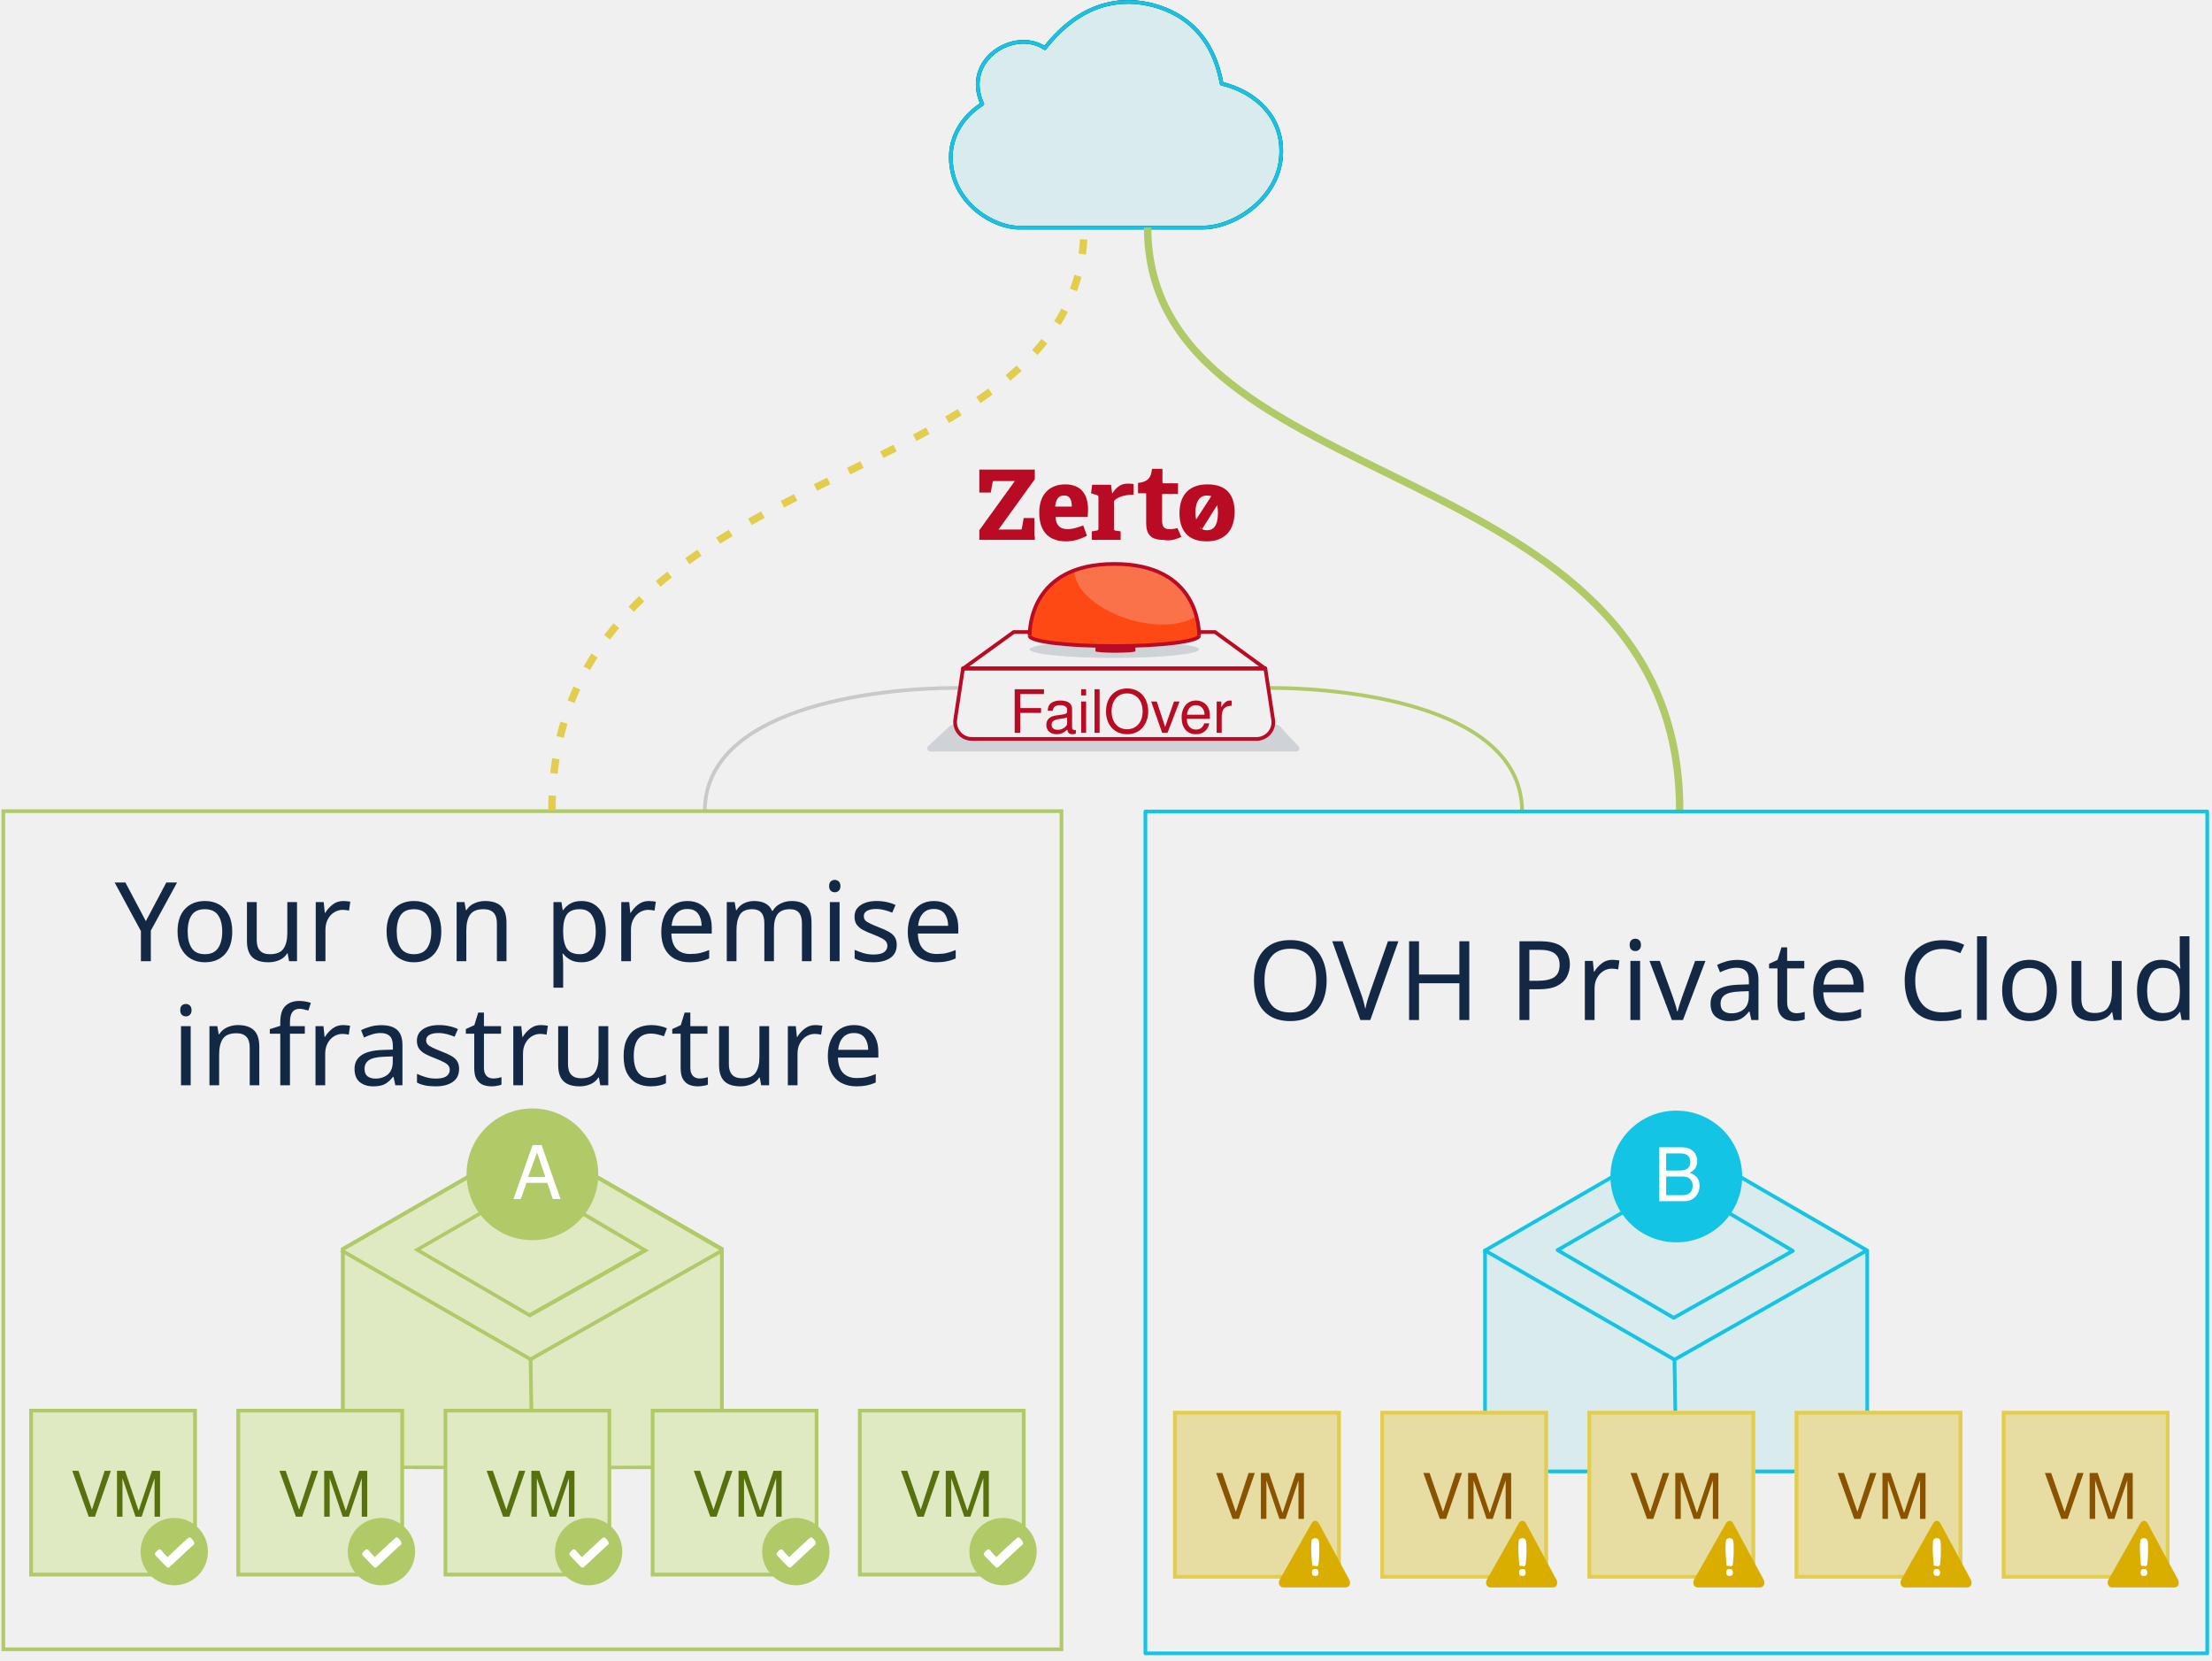
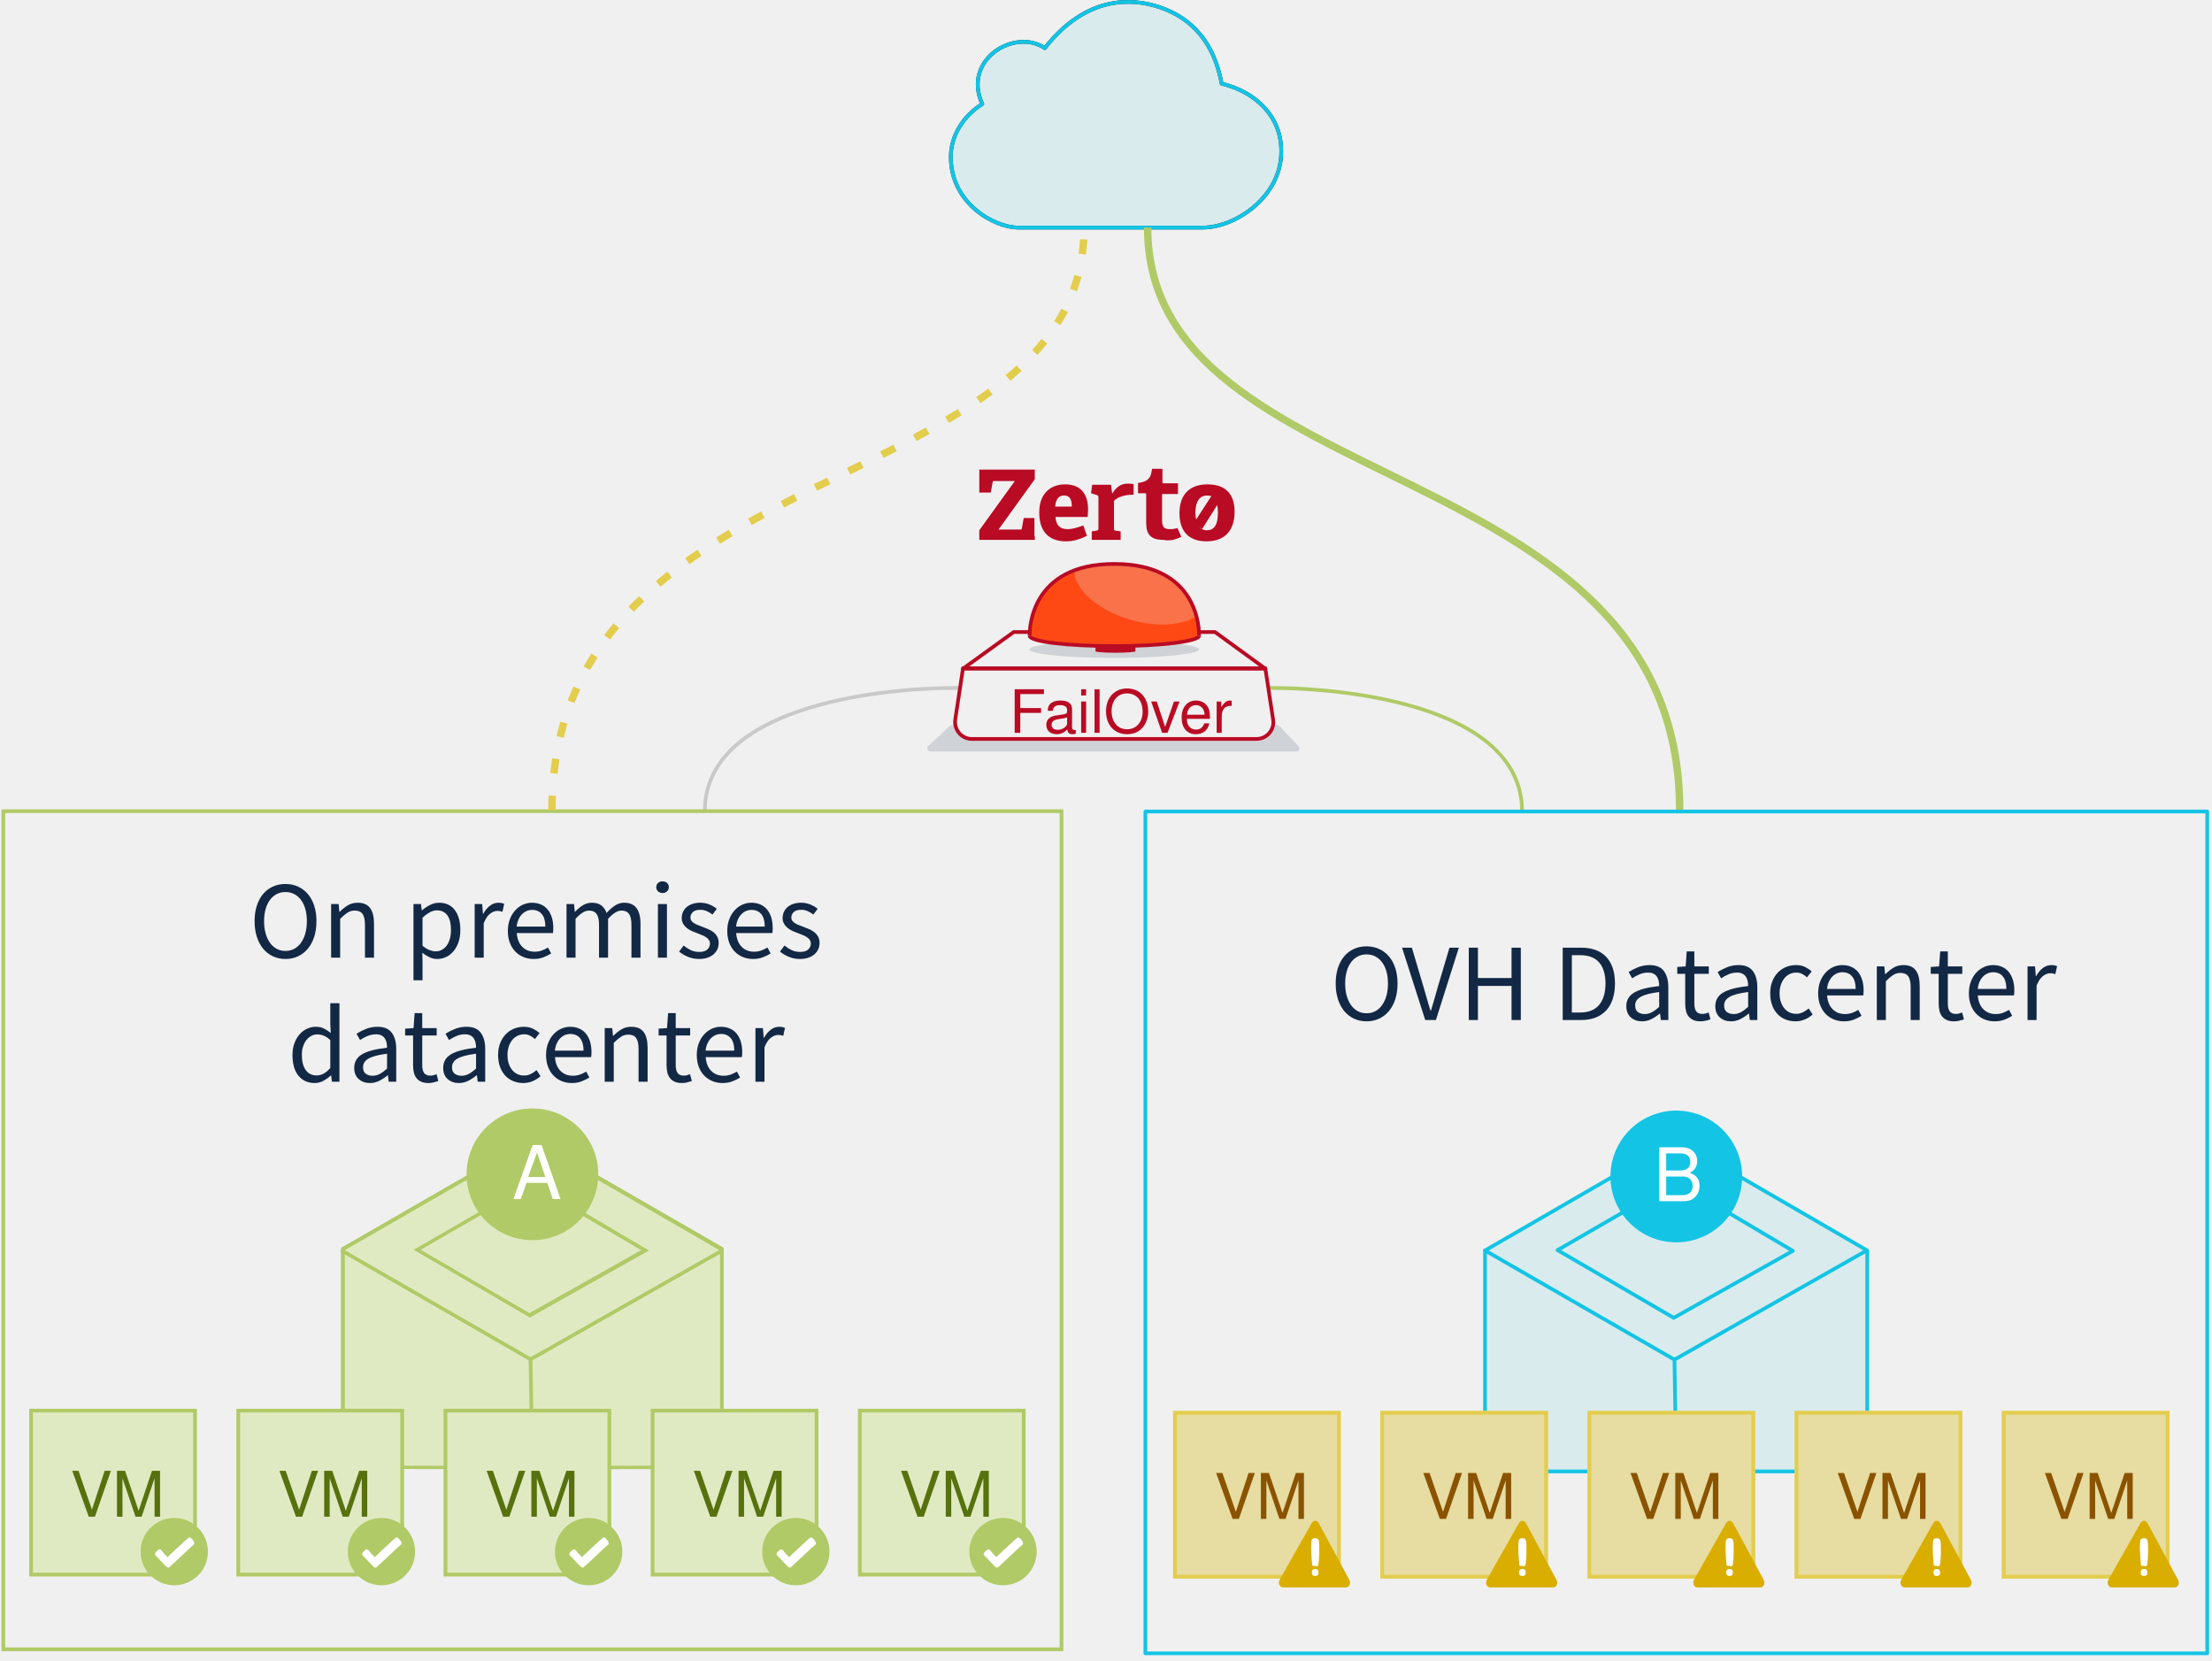
<svg xmlns="http://www.w3.org/2000/svg" width="321" height="241" viewBox="0 0 321 241">
  <g fill="none" fill-rule="evenodd">
    <path stroke="#C9C9C9" stroke-width=".537" d="M102.275 117.745c0-14.819 23.946-17.933 36.779-17.933" />
    <path stroke="#B0CA67" stroke-width=".537" d="M220.88 117.745c0-14.819-23.947-17.933-36.78-17.933" />
    <g transform="translate(134.544 67.651)">
      <path fill="#122844" d="M50.416 37.477h-.161c-.107 1.288-1.127 2.147-2.47 2.147H6.497c-1.289 0-2.363-.859-2.47-2.147-.376 0-.752.16-.967.429L.161 40.591c-.322.268-.107.805.322.805h53.1c.377 0 .591-.483.323-.752l-2.47-2.63c-.215-.376-.59-.537-1.02-.537z" opacity=".15" />
      <path stroke="#B90B24" stroke-linejoin="round" stroke-width=".537" d="M47.785 39.57H6.497c-1.504 0-2.631-1.342-2.416-2.845l1.127-7.41h43.866l1.127 7.41c.269 1.503-.912 2.845-2.416 2.845z" />
      <path stroke="#B90B24" stroke-linejoin="round" stroke-width=".537" d="M15.034 24.054h-2.47l-7.356 5.315h43.866l-7.302-5.315h-2.738" />
      <ellipse cx="27.168" cy="26.577" fill="#122844" opacity=".15" rx="12.295" ry="1.235" />
      <path fill="#FF4915" d="M39.463 24.59c0 .806-5.476 1.504-12.295 1.504s-12.296-.644-12.296-1.503c0-.86 0-10.417 12.296-10.417 12.295 0 12.295 9.611 12.295 10.417z" />
      <path fill="#E9EBE7" d="M27.168 14.174c-2.363 0-4.242.376-5.799.913-.107 2.685 3.329 5.799 8.161 7.195 3.866 1.127 7.57.805 9.557-.537-.913-3.06-3.543-7.57-11.92-7.57z" opacity=".25" />
      <path stroke="#B90B24" stroke-width=".537" d="M39.463 24.59c0 .806-5.476 1.504-12.295 1.504s-12.296-.644-12.296-1.503" />
      <path stroke="#B90B24" stroke-width=".537" d="M14.872 24.59c0-.805 0-10.416 12.296-10.416 12.295 0 12.295 9.558 12.295 10.417" />
      <path fill="#B90B24" d="M30.228 26.846c0 .107-1.288.214-2.9.214-1.61 0-2.898-.107-2.898-.214v-.752l5.744-.054c.054 0 .054.698.054.806z" />
      <path d="M4.51 31.57h45.315v7.517H4.51z" />
      <text fill="#B90B24" font-family="Helvetica" font-size="8.691">
        <tspan x="11.92" y="38.679">FailOver</tspan>
      </text>
      <g fill="#B90B24">
        <path fill-rule="nonzero" d="M19.866 4.242c.644 0 1.127.322 1.127 1.61h-2.416c.108-1.235.644-1.61 1.289-1.61m3.329 5.852l-.537-1.503c-1.02.375-1.665.537-2.255.537-1.235 0-1.718-.698-1.772-1.772h4.671c0-.322.054-.86.054-1.02 0-2.631-1.343-3.705-3.33-3.705-2.093 0-3.758 1.288-3.758 4.08 0 2.363 1.02 4.188 3.92 4.188 1.02 0 2.04-.322 3.007-.805M40.644 4.242c.215 0 .43.053.59.107l-2.2 3.383a6.037 6.037 0 0 1-.108-1.074c.054-1.772.752-2.416 1.718-2.416zm-.751 4.886c-.161-.054-.269-.162-.376-.323l.376.323zM42.2 6.71c0 1.88-.59 2.578-1.61 2.578-.269 0-.484-.054-.698-.161l2.201-3.49c.054.322.107.644.107 1.073zm2.416-.107c0-2.309-1.073-3.973-3.919-3.973-2.792 0-4.08 1.664-4.08 4.188 0 2.362 1.127 4.08 3.919 4.08 2.738 0 4.08-1.664 4.08-4.295z" />
        <path d="M36.886 10.255s-.537-1.289-.59-1.289c-.108.054-.27.054-.377.108h-.053c-.215.054-.43.054-.698.054-.806 0-1.074-.376-1.074-1.29V4.028h2.309V2.47h-2.148c-.107 0-.107-.054-.107-.161V.376h-1.504c-.053.322-.107.59-.16.805-.27.806-.86 1.128-1.88 1.235V3.92H31.678c.107 0 .107.054.107.162v4.134c0 1.718.698 2.47 2.524 2.47.912.214 1.879-.108 2.577-.43M15.57 10.148V7.517h-1.557l-.268 1.503c-.054.161-.054.161-.215.161h-3.168l5.262-7.302V.483H7.57v3.33h1.665l.268-1.504c.054-.161.054-.161.215-.161h3.007L7.57 9.288v1.397h8.054v-.537h-.054zM28.08 10.255V9.45l-.697-.108c-.108 0-.162-.053-.215-.053-.054-.054-.054-.108-.054-.215V5.047s.054-.107.215-.215c.322-.268 1.127-.698 2.523-.698h.108v-.376-1.181c-.322-.054-.645-.054-.913-.054-.966 0-1.664.591-2.148 1.396h-.053l-.161-1.234h-2.739l-.16 1.234.858.269c.161.054.215.161.215.322v4.51c0 .215-.054.269-.268.322l-.698.108v1.235h4.188v-.43z" />
      </g>
    </g>
-     <path d="M3.215 132.242h154.094v27.919H3.215z" />
    <path fill="#B0CA67" fill-rule="nonzero" d="M153.772 117.966V239.04H.752V117.966h153.02zm.537-.536H.215v122.147h154.094V117.43z" />
    <path fill="#E0EAC2" d="M49.772 212.913v-31.678l27.49-15.839 27.436 15.839v31.678h-27.49.054z" />
    <path fill="#B0CA67" fill-rule="nonzero" d="M77.262 165.718l27.221 15.732v31.194l-27.221.054-27.222-.054v-31.248l27.222-15.678zm0-.644l-27.759 16v32.054l27.759.053 27.758-.053v-32.054l-27.758-16z" />
    <path fill="#E0EAC2" d="M49.772 212.913v-31.678l27.49-15.839 27.436 15.839v31.678h-27.49.054z" />
    <path fill="#B0CA67" fill-rule="nonzero" d="M77.262 165.718l27.221 15.732v31.194l-27.221.054-27.222-.054v-31.248l27.222-15.678zm0-.644l-27.759 16v32.054l27.759.053 27.758-.053v-32.054l-27.758-16z" />
    <path fill="#E0EAC2" stroke="#B0CA67" stroke-width=".537" d="M77.262 213.45l-.269-16.215 27.705-15.732M49.503 181.396l27.49 15.839" />
    <g>
      <path fill="#E0EAC2" d="M60.564 181.342l16.644-9.61 16.43 9.718-16.752 9.396z" />
      <path fill="#B0CA67" fill-rule="nonzero" d="M77.154 172.054l15.893 9.342-16.215 9.127-15.785-9.18 16.107-9.29zm.054-.645l-17.181 9.933 16.859 9.826 17.288-9.718-16.966-10.04z" />
    </g>
    <g>
      <path fill="#E3CD4D" d="M4.241 204.41h24.322v24.322H4.241z" opacity=".4" />
      <path fill="#E0EAC2" d="M4.51 204.678h23.785v23.785H4.51z" />
      <path fill="#B0CA67" fill-rule="nonzero" d="M28.027 204.946v23.249H4.779v-23.249h23.248zm.537-.537H4.242v24.323h24.322v-24.323z" />
      <path d="M4.241 213.16h24.322v15.57H4.241z" />
      <text fill="#57710E" font-family="Helvetica" font-size="9.128" transform="translate(3.758 203.98)">
        <tspan x="6.444" y="16.089">VM</tspan>
      </text>
      <g transform="translate(20.403 220.087)">
        <circle cx="4.886" cy="5.047" r="4.886" fill="#B0CA67" />
        <path fill="#FFF" d="M7.678 3.49l-.322-.376c-.161-.161-.376-.161-.484 0l-.268.215c-.483.43-.966.913-1.45 1.342l-.966.913-.269.268c-.322-.322-.644-.644-.912-1.02-.161-.16-.376-.16-.484 0l-.053.054c-.108.107-.215.161-.269.268-.16.161-.16.376 0 .484l1.235 1.288.322.322c.161.161.376.161.484 0l1.503-1.396c.698-.644 1.342-1.288 2.04-1.879 0-.107 0-.322-.107-.483z" />
      </g>
      <g>
        <path fill="#E3CD4D" d="M34.309 204.41H58.63v24.322H34.309z" opacity=".4" />
        <path fill="#E0EAC2" d="M34.578 204.678h23.785v23.785H34.578z" />
        <path fill="#B0CA67" fill-rule="nonzero" d="M58.094 204.946v23.249H34.846v-23.249h23.248zm.537-.537H34.309v24.323H58.63v-24.323z" />
        <path d="M34.309 213.16H58.63v15.57H34.309z" />
        <text fill="#57710E" font-family="Helvetica" font-size="9.128" transform="translate(33.826 203.98)">
          <tspan x="6.444" y="16.089">VM</tspan>
        </text>
        <g transform="translate(50.47 220.087)">
          <circle cx="4.886" cy="5.047" r="4.886" fill="#B0CA67" />
          <path fill="#FFF" d="M7.678 3.49l-.322-.376c-.161-.161-.376-.161-.484 0l-.268.215c-.483.43-.966.913-1.45 1.342l-.966.913-.269.268c-.322-.322-.644-.644-.912-1.02-.161-.16-.376-.16-.484 0l-.053.054c-.108.107-.215.161-.269.268-.16.161-.16.376 0 .484l1.235 1.288.322.322c.161.161.376.161.484 0l1.503-1.396c.698-.644 1.342-1.288 2.04-1.879 0-.107 0-.322-.107-.483z" />
        </g>
      </g>
      <g>
        <path fill="#E3CD4D" d="M64.376 204.41h24.322v24.322H64.376z" opacity=".4" />
        <path fill="#E0EAC2" d="M64.645 204.678H88.43v23.785H64.645z" />
        <path fill="#B0CA67" fill-rule="nonzero" d="M88.161 204.946v23.249H64.913v-23.249H88.16zm.537-.537H64.376v24.323h24.322v-24.323z" />
        <path d="M64.376 213.16h24.322v15.57H64.376z" />
        <text fill="#57710E" font-family="Helvetica" font-size="9.128" transform="translate(63.893 203.98)">
          <tspan x="6.444" y="16.089">VM</tspan>
        </text>
        <g transform="translate(80.537 220.087)">
          <circle cx="4.886" cy="5.047" r="4.886" fill="#B0CA67" />
          <path fill="#FFF" d="M7.678 3.49l-.322-.376c-.161-.161-.376-.161-.484 0l-.268.215c-.483.43-.966.913-1.45 1.342l-.966.913-.269.268c-.322-.322-.644-.644-.912-1.02-.161-.16-.376-.16-.484 0l-.053.054c-.108.107-.215.161-.269.268-.16.161-.16.376 0 .484l1.235 1.288.322.322c.161.161.376.161.484 0l1.503-1.396c.698-.644 1.342-1.288 2.04-1.879 0-.107 0-.322-.107-.483z" />
        </g>
      </g>
      <g>
        <path fill="#E3CD4D" d="M94.443 204.41h24.322v24.322H94.443z" opacity=".4" />
        <path fill="#E0EAC2" d="M94.712 204.678h23.785v23.785H94.712z" />
        <path fill="#B0CA67" fill-rule="nonzero" d="M118.228 204.946v23.249H94.98v-23.249h23.248zm.537-.537H94.443v24.323h24.322v-24.323z" />
        <path d="M94.443 213.16h24.322v15.57H94.443z" />
        <text fill="#57710E" font-family="Helvetica" font-size="9.128" transform="translate(93.96 203.98)">
          <tspan x="6.444" y="16.089">VM</tspan>
        </text>
        <g transform="translate(110.604 220.087)">
          <circle cx="4.886" cy="5.047" r="4.886" fill="#B0CA67" />
          <path fill="#FFF" d="M7.678 3.49l-.322-.376c-.161-.161-.376-.161-.484 0l-.268.215c-.483.43-.966.913-1.45 1.342l-.966.913-.269.268c-.322-.322-.644-.644-.912-1.02-.161-.16-.376-.16-.484 0l-.053.054c-.108.107-.215.161-.269.268-.16.161-.16.376 0 .484l1.235 1.288.322.322c.161.161.376.161.484 0l1.503-1.396c.698-.644 1.342-1.288 2.04-1.879 0-.107 0-.322-.107-.483z" />
        </g>
      </g>
      <g>
        <path fill="#E3CD4D" d="M124.51 204.41h24.322v24.322H124.51z" opacity=".4" />
        <path fill="#E0EAC2" d="M124.779 204.678h23.785v23.785h-23.785z" />
        <path fill="#B0CA67" fill-rule="nonzero" d="M148.295 204.946v23.249h-23.248v-23.249h23.248zm.537-.537H124.51v24.323h24.322v-24.323z" />
        <path d="M124.51 213.16h24.322v15.57H124.51z" />
        <text fill="#57710E" font-family="Helvetica" font-size="9.128" transform="translate(124.027 203.98)">
          <tspan x="6.444" y="16.089">VM</tspan>
        </text>
        <g transform="translate(140.671 220.087)">
          <circle cx="4.886" cy="5.047" r="4.886" fill="#B0CA67" />
          <path fill="#FFF" d="M7.678 3.49l-.322-.376c-.161-.161-.376-.161-.484 0l-.268.215c-.483.43-.966.913-1.45 1.342l-.966.913-.269.268c-.322-.322-.644-.644-.912-1.02-.161-.16-.376-.16-.484 0l-.053.054c-.108.107-.215.161-.269.268-.16.161-.16.376 0 .484l1.235 1.288.322.322c.161.161.376.161.484 0l1.503-1.396c.698-.644 1.342-1.288 2.04-1.879 0-.107 0-.322-.107-.483z" />
        </g>
      </g>
    </g>
    <g transform="translate(67.651 160.456)">
      <circle cx="9.611" cy="9.933" r="9.557" fill="#B0CA67" />
      <path d="M.054 6.121h19.06V19.49H.054z" />
      <text fill="#FFF" font-family="Helvetica" font-size="10.738">
        <tspan x="6.674" y="13.517">A</tspan>
      </text>
    </g>
-     <text fill="#122844" font-family="SourceSansPro-Regular, Source Sans Pro" font-size="16" transform="translate(0 117)">
-       <tspan x="16.635" y="22.465">Your on premise </tspan>
-       <tspan x="24.907" y="40.465">infrastructure</tspan>
-     </text>
-     <path d="M.215 131.926h154.094v27.919H.215z" />
+     <path fill="#122844" fill-rule="nonzero" d="M41.427 139.145a4.246 4.246 0 0 1-1.816-.384 4.044 4.044 0 0 1-1.416-1.096c-.395-.475-.702-1.05-.92-1.728-.22-.677-.328-1.437-.328-2.28 0-.843.109-1.597.328-2.264.218-.667.525-1.232.92-1.696a3.956 3.956 0 0 1 1.416-1.064 4.403 4.403 0 0 1 1.816-.368c.66 0 1.266.125 1.816.376.549.25 1.024.608 1.424 1.072.4.464.709 1.03.928 1.696.218.667.328 1.416.328 2.248 0 .843-.11 1.603-.328 2.28-.22.677-.528 1.253-.928 1.728-.4.475-.875.84-1.424 1.096a4.246 4.246 0 0 1-1.816.384zm0-1.168c.469 0 .893-.101 1.272-.304.378-.203.704-.493.976-.872a4.33 4.33 0 0 0 .632-1.36c.149-.528.224-1.123.224-1.784 0-.65-.075-1.237-.224-1.76a4.041 4.041 0 0 0-.632-1.328 2.872 2.872 0 0 0-.976-.84 2.71 2.71 0 0 0-1.272-.296c-.47 0-.894.099-1.272.296a2.872 2.872 0 0 0-.976.84 4.041 4.041 0 0 0-.632 1.328 6.404 6.404 0 0 0-.224 1.76c0 .661.074 1.256.224 1.784.149.528.36.981.632 1.36.272.379.597.67.976.872.378.203.802.304 1.272.304zm6.624.976v-7.776h1.088l.112 1.12h.048a6.335 6.335 0 0 1 1.176-.936c.41-.25.888-.376 1.432-.376.82 0 1.42.256 1.8.768.378.512.568 1.27.568 2.272v4.928h-1.312v-4.752c0-.736-.118-1.267-.352-1.592-.235-.325-.608-.488-1.12-.488-.406 0-.763.101-1.072.304-.31.203-.662.501-1.056.896v5.632H48.05zm11.952 3.28v-11.056h1.088l.112.896h.048a5.916 5.916 0 0 1 1.16-.768c.42-.213.86-.32 1.32-.32.5 0 .944.093 1.328.28.384.187.704.453.96.8.256.347.45.763.584 1.248.133.485.2 1.032.2 1.64 0 .661-.091 1.25-.272 1.768a4.099 4.099 0 0 1-.736 1.32c-.31.363-.667.637-1.072.824-.406.187-.832.28-1.28.28-.363 0-.723-.08-1.08-.24a5.468 5.468 0 0 1-1.08-.656l.032 1.36v2.624h-1.312zm3.216-4.192c.32 0 .616-.072.888-.216.272-.144.506-.347.704-.608.197-.261.352-.584.464-.968.112-.384.168-.816.168-1.296a5.64 5.64 0 0 0-.112-1.168 2.61 2.61 0 0 0-.36-.904 1.725 1.725 0 0 0-.64-.584c-.262-.139-.574-.208-.936-.208-.331 0-.664.09-1 .272a5.848 5.848 0 0 0-1.08.784v4.08c.352.299.693.51 1.024.632.33.123.624.184.88.184zm5.664.912v-7.776h1.088l.112 1.408h.048c.266-.49.589-.88.968-1.168a2.004 2.004 0 0 1 1.24-.432c.309 0 .586.053.832.16l-.256 1.152a2.959 2.959 0 0 0-.352-.096 2.089 2.089 0 0 0-.4-.032c-.331 0-.675.133-1.032.4-.358.267-.67.73-.936 1.392v4.992h-1.312zm8.544.192c-.523 0-1.011-.093-1.464-.28a3.47 3.47 0 0 1-1.184-.8c-.336-.347-.6-.77-.792-1.272-.192-.501-.288-1.072-.288-1.712 0-.64.098-1.213.296-1.72.197-.507.458-.936.784-1.288a3.402 3.402 0 0 1 1.112-.808c.416-.187.848-.28 1.296-.28.49 0 .93.085 1.32.256.389.17.714.416.976.736.26.32.46.704.6 1.152.138.448.208.95.208 1.504 0 .139-.003.275-.008.408a1.971 1.971 0 0 1-.04.344h-5.248c.053.832.312 1.49.776 1.976.464.485 1.069.728 1.816.728.373 0 .717-.056 1.032-.168.314-.112.616-.259.904-.44l.464.864c-.342.213-.72.4-1.136.56-.416.16-.891.24-1.424.24zm-2.448-4.704h4.16c0-.79-.168-1.39-.504-1.8-.336-.41-.808-.616-1.416-.616-.278 0-.542.053-.792.16-.251.107-.478.264-.68.472-.203.208-.371.461-.504.76-.134.299-.222.64-.264 1.024zm7.232 4.512v-7.776h1.088l.112 1.12h.048a5.373 5.373 0 0 1 1.112-.936c.4-.25.834-.376 1.304-.376.597 0 1.064.13 1.4.392.336.261.584.627.744 1.096a6.563 6.563 0 0 1 1.224-1.08c.41-.272.856-.408 1.336-.408.8 0 1.394.256 1.784.768.389.512.584 1.27.584 2.272v4.928h-1.312v-4.752c0-.736-.118-1.267-.352-1.592-.235-.325-.598-.488-1.088-.488-.587 0-1.238.4-1.952 1.2v5.632H86.93v-4.752c0-.736-.118-1.267-.352-1.592-.235-.325-.603-.488-1.104-.488-.587 0-1.238.4-1.952 1.2v5.632H82.21zm13.264 0v-7.776h1.312v7.776h-1.312zm.672-9.376a.928.928 0 0 1-.648-.24.786.786 0 0 1-.264-.608.78.78 0 0 1 .264-.616.947.947 0 0 1 .648-.232c.256 0 .472.077.648.232a.78.78 0 0 1 .264.616.786.786 0 0 1-.264.608.928.928 0 0 1-.648.24zm5.296 9.568a4.186 4.186 0 0 1-1.584-.304 4.941 4.941 0 0 1-1.312-.768l.656-.88c.34.277.69.501 1.048.672.357.17.77.256 1.24.256.512 0 .896-.117 1.152-.352.256-.235.384-.523.384-.864a.885.885 0 0 0-.16-.528 1.591 1.591 0 0 0-.408-.392 2.989 2.989 0 0 0-.568-.296l-.64-.256a10.75 10.75 0 0 1-.832-.328 3.323 3.323 0 0 1-.744-.448 2.266 2.266 0 0 1-.536-.616 1.638 1.638 0 0 1-.208-.848c0-.31.06-.6.184-.872.122-.272.298-.507.528-.704.229-.197.509-.352.84-.464a3.48 3.48 0 0 1 1.12-.168c.49 0 .94.085 1.352.256.41.17.765.379 1.064.624l-.624.832a4.18 4.18 0 0 0-.832-.496 2.298 2.298 0 0 0-.944-.192c-.491 0-.851.112-1.08.336-.23.224-.344.485-.344.784 0 .181.048.339.144.472.096.133.224.25.384.352.16.101.344.192.552.272l.648.248c.277.107.557.219.84.336.282.117.536.264.76.44.224.176.408.392.552.648.144.256.216.565.216.928 0 .32-.062.619-.184.896a2.133 2.133 0 0 1-.544.736c-.24.213-.54.381-.896.504a3.761 3.761 0 0 1-1.224.184zm7.824 0c-.523 0-1.011-.093-1.464-.28a3.47 3.47 0 0 1-1.184-.8c-.336-.347-.6-.77-.792-1.272-.192-.501-.288-1.072-.288-1.712 0-.64.098-1.213.296-1.72.197-.507.458-.936.784-1.288a3.402 3.402 0 0 1 1.112-.808c.416-.187.848-.28 1.296-.28.49 0 .93.085 1.32.256.389.17.714.416.976.736.26.32.46.704.6 1.152.138.448.208.95.208 1.504 0 .139-.003.275-.008.408a1.97 1.97 0 0 1-.04.344h-5.248c.053.832.312 1.49.776 1.976.464.485 1.069.728 1.816.728.373 0 .717-.056 1.032-.168.314-.112.616-.259.904-.44l.464.864c-.342.213-.72.4-1.136.56-.416.16-.891.24-1.424.24zm-2.448-4.704h4.16c0-.79-.168-1.39-.504-1.8-.336-.41-.808-.616-1.416-.616-.278 0-.542.053-.792.16-.251.107-.478.264-.68.472-.203.208-.371.461-.504.76-.134.299-.222.64-.264 1.024zm9.264 4.704a4.186 4.186 0 0 1-1.584-.304 4.941 4.941 0 0 1-1.312-.768l.656-.88c.34.277.69.501 1.048.672.357.17.77.256 1.24.256.512 0 .896-.117 1.152-.352.256-.235.384-.523.384-.864a.885.885 0 0 0-.16-.528 1.591 1.591 0 0 0-.408-.392 2.989 2.989 0 0 0-.568-.296l-.64-.256a10.75 10.75 0 0 1-.832-.328 3.323 3.323 0 0 1-.744-.448 2.267 2.267 0 0 1-.536-.616 1.638 1.638 0 0 1-.208-.848c0-.31.06-.6.184-.872.122-.272.298-.507.528-.704.229-.197.509-.352.84-.464a3.48 3.48 0 0 1 1.12-.168c.49 0 .94.085 1.352.256.41.17.765.379 1.064.624l-.624.832a4.18 4.18 0 0 0-.832-.496 2.298 2.298 0 0 0-.944-.192c-.491 0-.851.112-1.08.336-.23.224-.344.485-.344.784 0 .181.048.339.144.472.096.133.224.25.384.352.16.101.344.192.552.272l.648.248c.277.107.557.219.84.336.282.117.536.264.76.44.224.176.408.392.552.648.144.256.216.565.216.928 0 .32-.062.619-.184.896a2.133 2.133 0 0 1-.544.736c-.24.213-.54.381-.896.504a3.761 3.761 0 0 1-1.224.184zm-70.424 18c-.982 0-1.763-.352-2.344-1.056-.582-.704-.872-1.707-.872-3.008 0-.63.093-1.197.28-1.704.186-.507.434-.936.744-1.288.309-.352.666-.624 1.072-.816a2.954 2.954 0 0 1 1.28-.288c.448 0 .837.08 1.168.24.33.16.666.379 1.008.656l-.064-1.328v-2.992h1.328v11.392H48.17l-.112-.912h-.048c-.31.299-.664.557-1.064.776-.4.219-.83.328-1.288.328zm.288-1.104c.362 0 .704-.088 1.024-.264.32-.176.64-.445.96-.808v-4.064c-.331-.299-.648-.51-.952-.632a2.48 2.48 0 0 0-.936-.184c-.31 0-.6.072-.872.216a2.2 2.2 0 0 0-.712.608 3.038 3.038 0 0 0-.48.936 3.938 3.938 0 0 0-.176 1.216c0 .939.186 1.67.56 2.192.373.523.9.784 1.584.784zm7.728 1.104c-.651 0-1.192-.192-1.624-.576-.432-.384-.648-.928-.648-1.632 0-.853.378-1.507 1.136-1.96.757-.453 1.968-.77 3.632-.952 0-.245-.024-.485-.072-.72a1.801 1.801 0 0 0-.248-.624 1.303 1.303 0 0 0-.488-.44c-.208-.112-.472-.168-.792-.168-.448 0-.87.085-1.264.256-.395.17-.747.363-1.056.576l-.512-.912a8.49 8.49 0 0 1 1.328-.68 4.434 4.434 0 0 1 1.728-.328c.949 0 1.637.29 2.064.872.426.581.64 1.357.64 2.328v4.768H56.41l-.112-.928h-.048a6.58 6.58 0 0 1-1.2.792 2.974 2.974 0 0 1-1.376.328zm.384-1.056c.373 0 .725-.088 1.056-.264.33-.176.682-.435 1.056-.776v-2.16c-.651.085-1.198.187-1.64.304-.443.117-.8.256-1.072.416-.272.16-.47.344-.592.552a1.315 1.315 0 0 0-.184.68c0 .448.133.768.4.96.266.192.592.288.976.288zm8.112 1.056c-.416 0-.766-.064-1.048-.192a1.802 1.802 0 0 1-.688-.528 2.057 2.057 0 0 1-.376-.816 4.649 4.649 0 0 1-.112-1.056v-4.304h-1.152v-.992l1.216-.08.16-2.176h1.104v2.176h2.096v1.072h-2.096v4.32c0 .48.088.85.264 1.112.176.261.488.392.936.392.138 0 .288-.021.448-.064.16-.043.304-.09.432-.144l.256.992a6.802 6.802 0 0 1-.696.2c-.251.059-.5.088-.744.088zm4.416 0c-.651 0-1.192-.192-1.624-.576-.432-.384-.648-.928-.648-1.632 0-.853.378-1.507 1.136-1.96.757-.453 1.968-.77 3.632-.952 0-.245-.024-.485-.072-.72a1.801 1.801 0 0 0-.248-.624 1.303 1.303 0 0 0-.488-.44c-.208-.112-.472-.168-.792-.168-.448 0-.87.085-1.264.256-.395.17-.747.363-1.056.576l-.512-.912a8.49 8.49 0 0 1 1.328-.68 4.434 4.434 0 0 1 1.728-.328c.949 0 1.637.29 2.064.872.426.581.64 1.357.64 2.328v4.768h-1.088l-.112-.928h-.048a6.58 6.58 0 0 1-1.2.792 2.974 2.974 0 0 1-1.376.328zm.384-1.056c.373 0 .725-.088 1.056-.264.33-.176.682-.435 1.056-.776v-2.16c-.651.085-1.198.187-1.64.304-.443.117-.8.256-1.072.416-.272.16-.47.344-.592.552a1.315 1.315 0 0 0-.184.68c0 .448.133.768.4.96.266.192.592.288.976.288zm8.96 1.056c-.512 0-.992-.09-1.44-.272a3.235 3.235 0 0 1-1.16-.792 3.725 3.725 0 0 1-.768-1.28c-.187-.507-.28-1.08-.28-1.72 0-.65.1-1.23.304-1.736a3.91 3.91 0 0 1 .816-1.288 3.404 3.404 0 0 1 1.192-.8 3.82 3.82 0 0 1 1.432-.272c.512 0 .949.09 1.312.272.362.181.682.395.96.64l-.672.864a3.294 3.294 0 0 0-.712-.496 1.82 1.82 0 0 0-.84-.192c-.352 0-.678.072-.976.216-.3.144-.555.35-.768.616a3.053 3.053 0 0 0-.504.952 3.854 3.854 0 0 0-.184 1.224c0 .448.058.853.176 1.216.117.363.28.675.488.936.208.261.46.464.76.608.298.144.624.216.976.216.362 0 .696-.077 1-.232.304-.155.578-.339.824-.552l.576.88c-.352.31-.742.552-1.168.728a3.49 3.49 0 0 1-1.344.264zm7.04 0c-.523 0-1.011-.093-1.464-.28a3.47 3.47 0 0 1-1.184-.8c-.336-.347-.6-.77-.792-1.272-.192-.501-.288-1.072-.288-1.712 0-.64.098-1.213.296-1.72.197-.507.458-.936.784-1.288a3.402 3.402 0 0 1 1.112-.808c.416-.187.848-.28 1.296-.28.49 0 .93.085 1.32.256.389.17.714.416.976.736.26.32.46.704.6 1.152.138.448.208.95.208 1.504 0 .139-.003.275-.008.408a1.971 1.971 0 0 1-.04.344h-5.248c.053.832.312 1.49.776 1.976.464.485 1.069.728 1.816.728.373 0 .717-.056 1.032-.168.314-.112.616-.259.904-.44l.464.864c-.342.213-.72.4-1.136.56-.416.16-.891.24-1.424.24zm-2.448-4.704h4.16c0-.79-.168-1.39-.504-1.8-.336-.41-.808-.616-1.416-.616-.278 0-.542.053-.792.16-.251.107-.478.264-.68.472-.203.208-.371.461-.504.76-.134.299-.222.64-.264 1.024zm7.232 4.512v-7.776h1.088l.112 1.12h.048a6.335 6.335 0 0 1 1.176-.936c.41-.25.888-.376 1.432-.376.82 0 1.42.256 1.8.768.378.512.568 1.27.568 2.272v4.928h-1.312v-4.752c0-.736-.118-1.267-.352-1.592-.235-.325-.608-.488-1.12-.488-.406 0-.763.101-1.072.304-.31.203-.662.501-1.056.896v5.632h-1.312zm11.2.192c-.416 0-.766-.064-1.048-.192a1.802 1.802 0 0 1-.688-.528 2.057 2.057 0 0 1-.376-.816 4.649 4.649 0 0 1-.112-1.056v-4.304h-1.152v-.992l1.216-.08.16-2.176h1.104v2.176h2.096v1.072h-2.096v4.32c0 .48.088.85.264 1.112.176.261.488.392.936.392.138 0 .288-.021.448-.064.16-.043.304-.09.432-.144l.256.992a6.802 6.802 0 0 1-.696.2c-.251.059-.5.088-.744.088zm5.888 0c-.523 0-1.011-.093-1.464-.28a3.47 3.47 0 0 1-1.184-.8c-.336-.347-.6-.77-.792-1.272-.192-.501-.288-1.072-.288-1.712 0-.64.098-1.213.296-1.72.197-.507.458-.936.784-1.288a3.402 3.402 0 0 1 1.112-.808c.416-.187.848-.28 1.296-.28.49 0 .93.085 1.32.256.389.17.714.416.976.736.26.32.46.704.6 1.152.138.448.208.95.208 1.504 0 .139-.003.275-.008.408a1.97 1.97 0 0 1-.04.344h-5.248c.053.832.312 1.49.776 1.976.464.485 1.069.728 1.816.728.373 0 .717-.056 1.032-.168.314-.112.616-.259.904-.44l.464.864c-.342.213-.72.4-1.136.56-.416.16-.891.24-1.424.24zm-2.448-4.704h4.16c0-.79-.168-1.39-.504-1.8-.336-.41-.808-.616-1.416-.616-.278 0-.542.053-.792.16-.251.107-.478.264-.68.472-.203.208-.371.461-.504.76-.134.299-.222.64-.264 1.024zm7.232 4.512v-7.776h1.088l.112 1.408h.048c.266-.49.589-.88.968-1.168a2.004 2.004 0 0 1 1.24-.432c.309 0 .586.053.832.16l-.256 1.152a2.959 2.959 0 0 0-.352-.096 2.089 2.089 0 0 0-.4-.032c-.331 0-.675.133-1.032.4-.358.267-.67.73-.936 1.392v4.992h-1.312z" />
    <g>
      <g opacity=".1">
        <path fill="#13C4E4" d="M185.926 22.067c0 6.443-6.604 10.953-11.382 10.953h-26.792c-3.383 0-9.772-3.436-9.772-10.255 0-3.06 1.772-5.906 4.564-7.678-2.953-6.443 4.724-11.06 9.073-8.107C156.933.215 162.84-.483 167.51.805c4.403 1.235 8.483 4.35 9.772 11.33 5.1 1.234 8.752 4.939 8.644 9.932z" />
        <path stroke="#122844" stroke-linecap="round" stroke-linejoin="round" stroke-width=".537" d="M185.926 22.067c0 6.443-6.604 10.953-11.382 10.953h-26.792c-3.383 0-9.772-3.436-9.772-10.255 0-3.06 1.772-5.906 4.564-7.678-2.953-6.443 4.724-11.06 9.073-8.107C156.933.215 162.84-.483 167.51.805c4.403 1.235 8.483 4.35 9.772 11.33 5.1 1.234 8.752 4.939 8.644 9.932z" />
      </g>
      <g stroke-linecap="round" stroke-linejoin="round" stroke-width=".537">
        <path stroke="#122844" d="M185.926 22.067c0 6.443-6.604 10.953-11.382 10.953h-26.792c-3.383 0-9.772-3.436-9.772-10.255 0-3.06 1.772-5.906 4.564-7.678-2.953-6.443 4.724-11.06 9.073-8.107C156.933.215 162.84-.483 167.51.805c4.403 1.235 8.483 4.35 9.772 11.33 5.1 1.234 8.752 4.939 8.644 9.932z" />
        <path stroke="#13C4E4" d="M185.926 22.067c0 6.443-6.604 10.953-11.382 10.953h-26.792c-3.383 0-9.772-3.436-9.772-10.255 0-3.06 1.772-5.906 4.564-7.678-2.953-6.443 4.724-11.06 9.073-8.107C156.933.215 162.84-.483 167.51.805c4.403 1.235 8.483 4.35 9.772 11.33 5.1 1.234 8.752 4.939 8.644 9.932z" />
      </g>
    </g>
    <path stroke="#E3CD4D" stroke-dasharray="2.148,3.221" stroke-width="1.074" d="M80.1 117.584c0-52.564 77.209-44.671 77.209-84.564" />
    <path stroke="#B0CA67" stroke-width="1.074" d="M243.752 117.584c0-52.564-77.208-44.671-77.208-84.564" />
    <g>
      <path fill="#13C4E4" d="M243.262 213.497h-27.759v-32.054l27.759-16.054 27.704 16.054v32.054z" opacity=".1" />
      <path stroke="#13C4E4" stroke-linecap="round" stroke-linejoin="round" stroke-width=".537" d="M243.262 213.497h-27.759v-32.054l27.759-16.054 27.704 16.054v32.054z" />
      <path stroke="#13C4E4" stroke-linecap="round" stroke-linejoin="round" stroke-width=".537" d="M243.262 213.497l-.269-16.215 27.705-15.732M215.503 181.443l27.49 15.839M243.208 171.456l-17.181 9.933 16.859 9.826 17.288-9.718z" />
      <path stroke="#13C4E4" stroke-linecap="round" stroke-linejoin="round" stroke-width=".537" d="M166.215 117.745h154.094v122.148H166.215z" />
      <g transform="translate(233.651 161.04)">
        <circle cx="9.611" cy="9.664" r="9.557" fill="#13C4E4" />
        <path d="M.054 5.852h19.06v13.369H.054z" />
        <text fill="#FFF" font-family="Helvetica" font-size="10.738">
          <tspan x="6.298" y="13.249">B</tspan>
        </text>
      </g>
      <g>
        <path fill="#E3CD4D" d="M170.241 204.725h24.322v24.322h-24.322z" opacity=".4" />
        <path fill="#E7DCA1" d="M170.241 204.725h24.322v24.322h-24.322z" />
        <path fill="#E3CD4D" fill-rule="nonzero" d="M194.027 205.262v23.248h-23.248v-23.248h23.248zm.537-.537h-24.322v24.322h24.322v-24.322z" />
        <text fill="#8A5300" font-family="Helvetica" font-size="9.128" transform="translate(169.758 204.564)">
          <tspan x="6.444" y="15.821">VM</tspan>
        </text>
        <path fill="#D9AE00" d="M191.396 221.047c-.268-.483-.752-.537-1.074 0l-4.617 8.161c-.269.483-.054 1.128.537 1.128h9.02c.59 0 .805-.591.537-1.128l-4.403-8.161z" />
        <path fill="#FFF" d="M190.86 227.651c-.323 0-.484.161-.484.537 0 .322.16.483.483.483.322 0 .483-.16.483-.483 0-.376-.16-.537-.483-.537zM191.45 224.483c0-.644-.054-.966-.108-1.02-.053-.161-.214-.268-.43-.268 0 0-.053-.054-.053 0h-.054a.488.488 0 0 0-.43.214c-.053.054-.107.537-.107 1.128 0 1.074.162 2.63.162 2.63s.16.054.375.054l.054-.107.054.161c.215 0 .322-.107.376-.107.053-.054.214-1.611.16-2.685z" />
        <g>
          <path fill="#E3CD4D" d="M200.309 204.725h24.322v24.322h-24.322z" opacity=".4" />
          <path fill="#E7DCA1" d="M200.309 204.725h24.322v24.322h-24.322z" />
          <path fill="#E3CD4D" fill-rule="nonzero" d="M224.094 205.262v23.248h-23.248v-23.248h23.248zm.537-.537h-24.322v24.322h24.322v-24.322z" />
          <text fill="#8A5300" font-family="Helvetica" font-size="9.128" transform="translate(199.826 204.564)">
            <tspan x="6.444" y="15.821">VM</tspan>
          </text>
          <g>
            <path fill="#D9AE00" d="M221.463 221.047c-.268-.483-.752-.537-1.074 0l-4.617 8.161c-.269.483-.054 1.128.537 1.128h9.02c.59 0 .805-.591.537-1.128l-4.403-8.161z" />
            <path fill="#FFF" d="M220.926 227.651c-.322 0-.483.161-.483.537 0 .322.161.483.483.483.322 0 .483-.16.483-.483 0-.376-.16-.537-.483-.537zM221.517 224.483c0-.644-.054-.966-.108-1.02-.053-.161-.214-.268-.43-.268 0 0-.053-.054-.053 0h-.054a.488.488 0 0 0-.429.214c-.054.054-.107.537-.107 1.128 0 1.074.16 2.63.16 2.63s.162.054.376.054l.054-.107.054.161c.215 0 .322-.107.376-.107.053-.054.214-1.611.16-2.685z" />
          </g>
        </g>
        <g>
          <path fill="#E3CD4D" d="M230.376 204.725h24.322v24.322h-24.322z" opacity=".4" />
          <path fill="#E7DCA1" d="M230.376 204.725h24.322v24.322h-24.322z" />
          <path fill="#E3CD4D" fill-rule="nonzero" d="M254.161 205.262v23.248h-23.248v-23.248h23.248zm.537-.537h-24.322v24.322h24.322v-24.322z" />
          <text fill="#8A5300" font-family="Helvetica" font-size="9.128" transform="translate(229.893 204.564)">
            <tspan x="6.444" y="15.821">VM</tspan>
          </text>
          <g>
            <path fill="#D9AE00" d="M251.53 221.047c-.268-.483-.751-.537-1.074 0l-4.617 8.161c-.269.483-.054 1.128.537 1.128h9.02c.59 0 .805-.591.537-1.128l-4.403-8.161z" />
            <path fill="#FFF" d="M250.993 227.651c-.322 0-.483.161-.483.537 0 .322.161.483.483.483.322 0 .484-.16.484-.483 0-.376-.162-.537-.484-.537zM251.584 224.483c0-.644-.054-.966-.107-1.02-.054-.161-.215-.268-.43-.268 0 0-.054-.054-.054 0h-.053a.488.488 0 0 0-.43.214c-.054.054-.107.537-.107 1.128 0 1.074.16 2.63.16 2.63s.162.054.377.054l.053-.107.054.161c.215 0 .322-.107.376-.107.054-.054.215-1.611.16-2.685z" />
          </g>
        </g>
        <g>
          <path fill="#E3CD4D" d="M260.443 204.725h24.322v24.322h-24.322z" opacity=".4" />
          <path fill="#E7DCA1" d="M260.443 204.725h24.322v24.322h-24.322z" />
          <path fill="#E3CD4D" fill-rule="nonzero" d="M284.228 205.262v23.248H260.98v-23.248h23.248zm.537-.537h-24.322v24.322h24.322v-24.322z" />
          <text fill="#8A5300" font-family="Helvetica" font-size="9.128" transform="translate(259.96 204.564)">
            <tspan x="6.444" y="15.821">VM</tspan>
          </text>
          <g>
            <path fill="#D9AE00" d="M281.597 221.047c-.268-.483-.751-.537-1.074 0l-4.617 8.161c-.268.483-.054 1.128.537 1.128h9.02c.59 0 .805-.591.537-1.128l-4.403-8.161z" />
            <path fill="#FFF" d="M281.06 227.651c-.322 0-.483.161-.483.537 0 .322.161.483.483.483.323 0 .484-.16.484-.483 0-.376-.161-.537-.484-.537zM281.651 224.483c0-.644-.054-.966-.107-1.02-.054-.161-.215-.268-.43-.268 0 0-.054-.054-.054 0h-.053a.488.488 0 0 0-.43.214c-.054.054-.107.537-.107 1.128 0 1.074.16 2.63.16 2.63s.162.054.377.054l.053-.107.054.161c.215 0 .322-.107.376-.107.054-.054.215-1.611.161-2.685z" />
          </g>
        </g>
        <g>
          <path fill="#E3CD4D" d="M290.51 204.725h24.322v24.322H290.51z" opacity=".4" />
          <path fill="#E7DCA1" d="M290.51 204.725h24.322v24.322H290.51z" />
          <path fill="#E3CD4D" fill-rule="nonzero" d="M314.295 205.262v23.248h-23.248v-23.248h23.248zm.537-.537H290.51v24.322h24.322v-24.322z" />
          <text fill="#8A5300" font-family="Helvetica" font-size="9.128" transform="translate(290.027 204.564)">
            <tspan x="6.444" y="15.821">VM</tspan>
          </text>
          <g>
            <path fill="#D9AE00" d="M311.664 221.047c-.268-.483-.751-.537-1.073 0l-4.618 8.161c-.268.483-.054 1.128.537 1.128h9.02c.59 0 .806-.591.537-1.128l-4.403-8.161z" />
            <path fill="#FFF" d="M311.128 227.651c-.323 0-.484.161-.484.537 0 .322.161.483.484.483.322 0 .483-.16.483-.483 0-.376-.161-.537-.483-.537zM311.718 224.483c0-.644-.054-.966-.107-1.02-.054-.161-.215-.268-.43-.268 0 0-.053-.054-.053 0h-.054a.488.488 0 0 0-.43.214c-.053.054-.107.537-.107 1.128 0 1.074.161 2.63.161 2.63s.161.054.376.054l.054-.107.053.161c.215 0 .322-.107.376-.107.054-.054.215-1.611.161-2.685z" />
          </g>
        </g>
      </g>
-       <text fill="#122844" font-family="SourceSansPro-Regular, Source Sans Pro" font-size="16" transform="translate(166 117)">
-         <tspan x="15" y="31">OVH Private Cloud</tspan>
-       </text>
+       <path fill="#122844" fill-rule="nonzero" d="M198.312 148.192a4.246 4.246 0 0 1-1.816-.384 4.044 4.044 0 0 1-1.416-1.096c-.395-.475-.701-1.05-.92-1.728-.219-.677-.328-1.437-.328-2.28 0-.843.11-1.597.328-2.264.219-.667.525-1.232.92-1.696a3.956 3.956 0 0 1 1.416-1.064 4.403 4.403 0 0 1 1.816-.368c.661 0 1.267.125 1.816.376.55.25 1.024.608 1.424 1.072.4.464.71 1.03.928 1.696.219.667.328 1.416.328 2.248 0 .843-.11 1.603-.328 2.28-.219.677-.528 1.253-.928 1.728-.4.475-.875.84-1.424 1.096a4.246 4.246 0 0 1-1.816.384zm0-1.168c.47 0 .893-.101 1.272-.304.379-.203.704-.493.976-.872a4.33 4.33 0 0 0 .632-1.36c.15-.528.224-1.123.224-1.784 0-.65-.075-1.237-.224-1.76a4.041 4.041 0 0 0-.632-1.328 2.872 2.872 0 0 0-.976-.84 2.71 2.71 0 0 0-1.272-.296c-.47 0-.893.099-1.272.296a2.872 2.872 0 0 0-.976.84 4.041 4.041 0 0 0-.632 1.328 6.404 6.404 0 0 0-.224 1.76c0 .661.075 1.256.224 1.784.15.528.36.981.632 1.36.272.379.597.67.976.872.379.203.803.304 1.272.304zm8.512.976l-3.36-10.496h1.424l1.68 5.664c.192.63.36 1.21.504 1.744.144.533.317 1.11.52 1.728h.064c.192-.619.363-1.195.512-1.728.15-.533.315-1.115.496-1.744l1.68-5.664h1.36L208.376 148h-1.552zm6.32 0v-10.496h1.328v4.4h4.88v-4.4h1.344V148h-1.344v-4.944h-4.88V148h-1.328zm13.632 0v-10.496h2.624c1.621 0 2.853.448 3.696 1.344.843.896 1.264 2.181 1.264 3.856 0 .832-.107 1.576-.32 2.232-.213.656-.528 1.21-.944 1.664-.416.453-.928.8-1.536 1.04s-1.307.36-2.096.36h-2.688zm1.328-1.088h1.2c1.227 0 2.147-.368 2.76-1.104.613-.736.92-1.77.92-3.104 0-1.333-.307-2.352-.92-3.056-.613-.704-1.533-1.056-2.76-1.056h-1.2v8.32zm10.176 1.28c-.65 0-1.192-.192-1.624-.576-.432-.384-.648-.928-.648-1.632 0-.853.379-1.507 1.136-1.96.757-.453 1.968-.77 3.632-.952 0-.245-.024-.485-.072-.72a1.801 1.801 0 0 0-.248-.624 1.303 1.303 0 0 0-.488-.44c-.208-.112-.472-.168-.792-.168-.448 0-.87.085-1.264.256-.395.17-.747.363-1.056.576l-.512-.912a8.49 8.49 0 0 1 1.328-.68 4.434 4.434 0 0 1 1.728-.328c.95 0 1.637.29 2.064.872.427.581.64 1.357.64 2.328V148h-1.088l-.112-.928h-.048a6.58 6.58 0 0 1-1.2.792 2.974 2.974 0 0 1-1.376.328zm.384-1.056c.373 0 .725-.088 1.056-.264.33-.176.683-.435 1.056-.776v-2.16c-.65.085-1.197.187-1.64.304-.443.117-.8.256-1.072.416-.272.16-.47.344-.592.552a1.315 1.315 0 0 0-.184.68c0 .448.133.768.4.96.267.192.592.288.976.288zm8.112 1.056c-.416 0-.765-.064-1.048-.192a1.802 1.802 0 0 1-.688-.528 2.057 2.057 0 0 1-.376-.816 4.649 4.649 0 0 1-.112-1.056v-4.304H243.4v-.992l1.216-.08.16-2.176h1.104v2.176h2.096v1.072h-2.096v4.32c0 .48.088.85.264 1.112.176.261.488.392.936.392.139 0 .288-.021.448-.064.16-.043.304-.09.432-.144l.256.992a6.802 6.802 0 0 1-.696.2c-.25.059-.499.088-.744.088zm4.416 0c-.65 0-1.192-.192-1.624-.576-.432-.384-.648-.928-.648-1.632 0-.853.379-1.507 1.136-1.96.757-.453 1.968-.77 3.632-.952 0-.245-.024-.485-.072-.72a1.801 1.801 0 0 0-.248-.624 1.303 1.303 0 0 0-.488-.44c-.208-.112-.472-.168-.792-.168-.448 0-.87.085-1.264.256-.395.17-.747.363-1.056.576l-.512-.912a8.49 8.49 0 0 1 1.328-.68 4.434 4.434 0 0 1 1.728-.328c.95 0 1.637.29 2.064.872.427.581.64 1.357.64 2.328V148h-1.088l-.112-.928h-.048a6.58 6.58 0 0 1-1.2.792 2.974 2.974 0 0 1-1.376.328zm.384-1.056c.373 0 .725-.088 1.056-.264.33-.176.683-.435 1.056-.776v-2.16c-.65.085-1.197.187-1.64.304-.443.117-.8.256-1.072.416-.272.16-.47.344-.592.552a1.315 1.315 0 0 0-.184.68c0 .448.133.768.4.96.267.192.592.288.976.288zm8.96 1.056c-.512 0-.992-.09-1.44-.272a3.235 3.235 0 0 1-1.16-.792 3.725 3.725 0 0 1-.768-1.28c-.187-.507-.28-1.08-.28-1.72 0-.65.101-1.23.304-1.736a3.91 3.91 0 0 1 .816-1.288 3.404 3.404 0 0 1 1.192-.8 3.82 3.82 0 0 1 1.432-.272c.512 0 .95.09 1.312.272.363.181.683.395.96.64l-.672.864a3.294 3.294 0 0 0-.712-.496 1.82 1.82 0 0 0-.84-.192c-.352 0-.677.072-.976.216-.299.144-.555.35-.768.616a3.053 3.053 0 0 0-.504.952 3.854 3.854 0 0 0-.184 1.224c0 .448.059.853.176 1.216.117.363.28.675.488.936.208.261.461.464.76.608.299.144.624.216.976.216.363 0 .696-.077 1-.232.304-.155.579-.339.824-.552l.576.88c-.352.31-.741.552-1.168.728a3.49 3.49 0 0 1-1.344.264zm7.04 0c-.523 0-1.01-.093-1.464-.28a3.47 3.47 0 0 1-1.184-.8c-.336-.347-.6-.77-.792-1.272-.192-.501-.288-1.072-.288-1.712 0-.64.099-1.213.296-1.72.197-.507.459-.936.784-1.288a3.402 3.402 0 0 1 1.112-.808c.416-.187.848-.28 1.296-.28.49 0 .93.085 1.32.256.39.17.715.416.976.736s.461.704.6 1.152c.139.448.208.95.208 1.504 0 .139-.003.275-.008.408a1.971 1.971 0 0 1-.04.344h-5.248c.053.832.312 1.49.776 1.976.464.485 1.07.728 1.816.728.373 0 .717-.056 1.032-.168.315-.112.616-.259.904-.44l.464.864c-.341.213-.72.4-1.136.56-.416.16-.89.24-1.424.24zm-2.448-4.704h4.16c0-.79-.168-1.39-.504-1.8-.336-.41-.808-.616-1.416-.616-.277 0-.541.053-.792.16-.25.107-.477.264-.68.472-.203.208-.37.461-.504.76-.133.299-.221.64-.264 1.024zM272.36 148v-7.776h1.088l.112 1.12h.048a6.335 6.335 0 0 1 1.176-.936c.41-.25.888-.376 1.432-.376.821 0 1.421.256 1.8.768s.568 1.27.568 2.272V148h-1.312v-4.752c0-.736-.117-1.267-.352-1.592-.235-.325-.608-.488-1.12-.488-.405 0-.763.101-1.072.304-.31.203-.661.501-1.056.896V148h-1.312zm11.2.192c-.416 0-.765-.064-1.048-.192a1.802 1.802 0 0 1-.688-.528 2.057 2.057 0 0 1-.376-.816 4.649 4.649 0 0 1-.112-1.056v-4.304h-1.152v-.992l1.216-.08.16-2.176h1.104v2.176h2.096v1.072h-2.096v4.32c0 .48.088.85.264 1.112.176.261.488.392.936.392.139 0 .288-.021.448-.064.16-.043.304-.09.432-.144l.256.992a6.802 6.802 0 0 1-.696.2c-.25.059-.499.088-.744.088zm5.888 0c-.523 0-1.01-.093-1.464-.28a3.47 3.47 0 0 1-1.184-.8c-.336-.347-.6-.77-.792-1.272-.192-.501-.288-1.072-.288-1.712 0-.64.099-1.213.296-1.72.197-.507.459-.936.784-1.288a3.402 3.402 0 0 1 1.112-.808c.416-.187.848-.28 1.296-.28.49 0 .93.085 1.32.256.39.17.715.416.976.736s.461.704.6 1.152c.139.448.208.95.208 1.504 0 .139-.003.275-.008.408a1.971 1.971 0 0 1-.04.344h-5.248c.053.832.312 1.49.776 1.976.464.485 1.07.728 1.816.728.373 0 .717-.056 1.032-.168.315-.112.616-.259.904-.44l.464.864c-.341.213-.72.4-1.136.56-.416.16-.89.24-1.424.24zM287 143.488h4.16c0-.79-.168-1.39-.504-1.8-.336-.41-.808-.616-1.416-.616-.277 0-.541.053-.792.16-.25.107-.477.264-.68.472-.203.208-.37.461-.504.76-.133.299-.221.64-.264 1.024zm7.232 4.512v-7.776h1.088l.112 1.408h.048c.267-.49.59-.88.968-1.168a2.004 2.004 0 0 1 1.24-.432c.31 0 .587.053.832.16l-.256 1.152a2.959 2.959 0 0 0-.352-.096 2.089 2.089 0 0 0-.4-.032c-.33 0-.675.133-1.032.4s-.67.73-.936 1.392V148h-1.312z" />
    </g>
  </g>
</svg>
